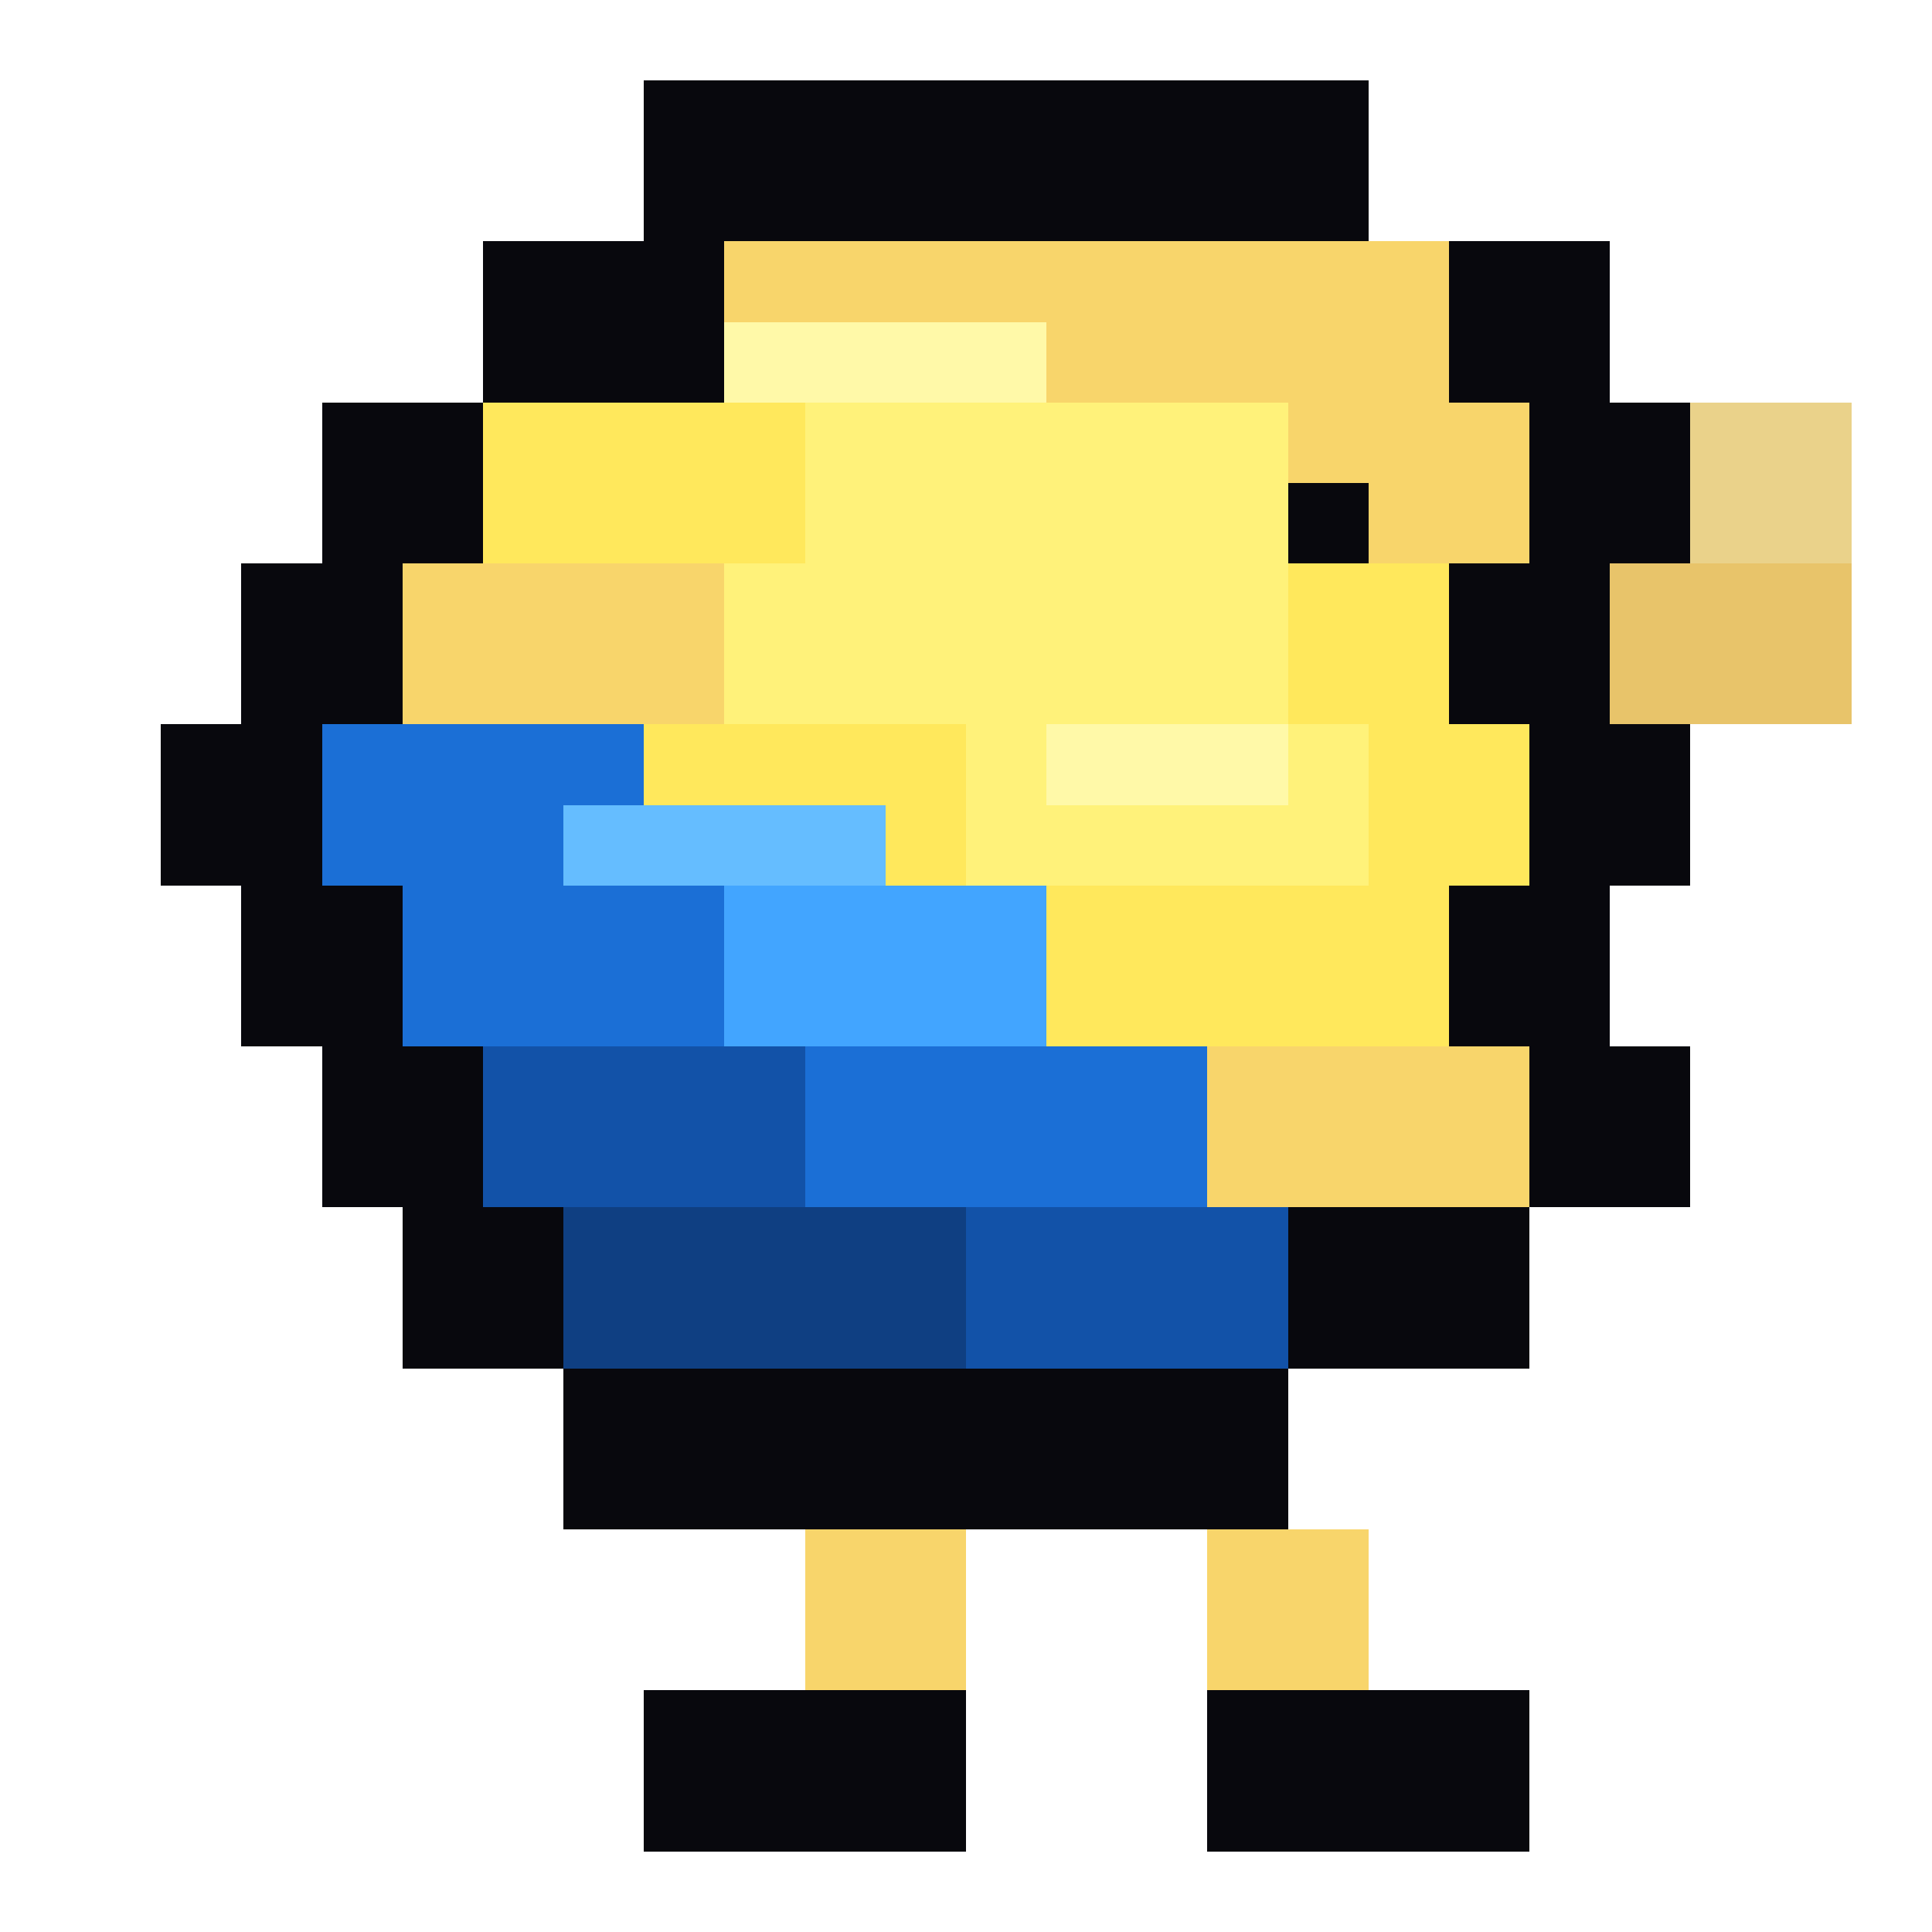
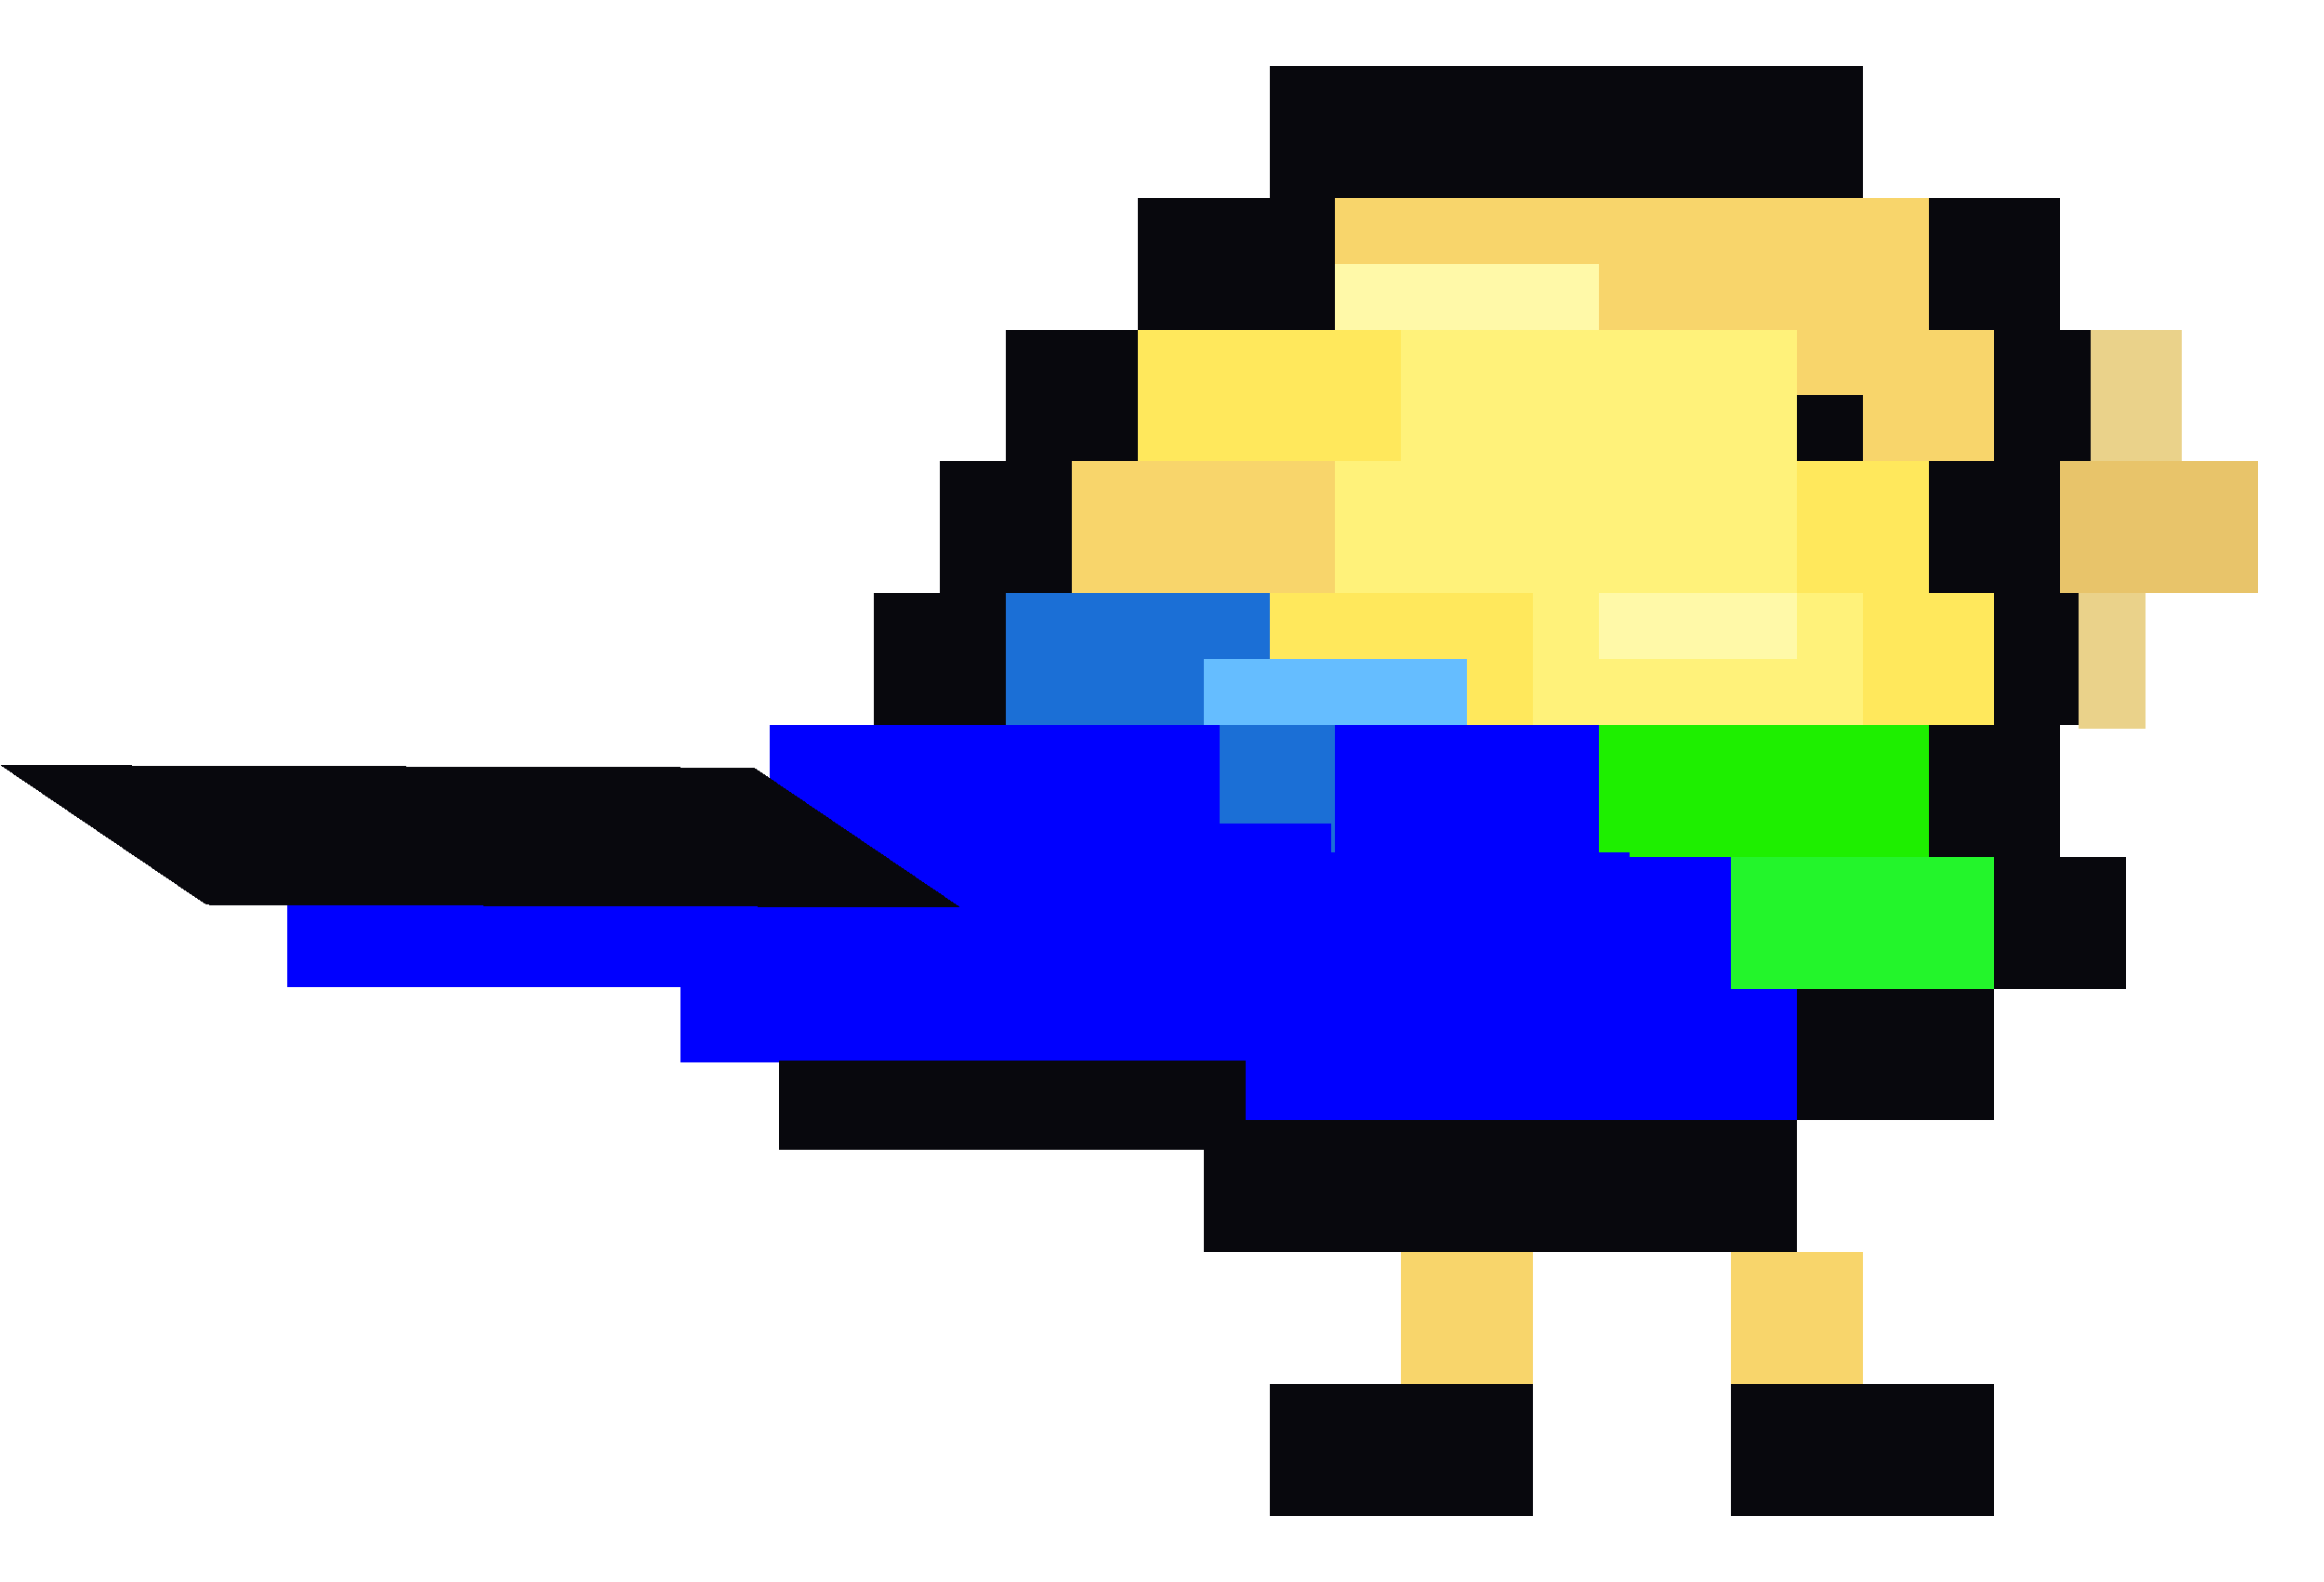
- <svg xmlns="http://www.w3.org/2000/svg" viewBox="0 0 48 48" shape-rendering="crispEdges">
-   <rect width="48" height="48" fill="none" />
-   <rect x="16" y="2" width="18" height="4" fill="#08080d" />
-   <rect x="12" y="6" width="6" height="4" fill="#08080d" />
-   <rect x="18" y="6" width="18" height="4" fill="#f8d56b" />
-   <rect x="36" y="6" width="4" height="4" fill="#08080d" />
-   <rect x="8" y="10" width="4" height="4" fill="#08080d" />
-   <rect x="12" y="10" width="8" height="4" fill="#ffe85c" />
-   <rect x="20" y="10" width="12" height="4" fill="#fff27a" />
-   <rect x="32" y="10" width="6" height="4" fill="#f8d56b" />
-   <rect x="38" y="10" width="4" height="4" fill="#08080d" />
-   <rect x="42" y="10" width="4" height="4" fill="#ead28a" />
-   <rect x="6" y="14" width="4" height="4" fill="#08080d" />
-   <rect x="10" y="14" width="8" height="4" fill="#f8d56b" />
-   <rect x="18" y="14" width="14" height="4" fill="#fff27a" />
-   <rect x="32" y="14" width="4" height="4" fill="#ffe85c" />
-   <rect x="36" y="14" width="4" height="4" fill="#08080d" />
-   <rect x="40" y="14" width="6" height="4" fill="#e8c46a" />
-   <rect x="4" y="18" width="4" height="4" fill="#08080d" />
-   <rect x="8" y="18" width="8" height="4" fill="#1b6fd6" />
-   <rect x="16" y="18" width="8" height="4" fill="#ffe85c" />
-   <rect x="24" y="18" width="10" height="4" fill="#fff27a" />
-   <rect x="34" y="18" width="4" height="4" fill="#ffe85c" />
-   <rect x="38" y="18" width="4" height="4" fill="#08080d" />
-   <rect x="6" y="22" width="4" height="4" fill="#08080d" />
-   <rect x="10" y="22" width="8" height="4" fill="#1b6fd6" />
-   <rect x="18" y="22" width="8" height="4" fill="#42a5ff" />
-   <rect x="26" y="22" width="10" height="4" fill="#ffe85c" />
-   <rect x="36" y="22" width="4" height="4" fill="#08080d" />
-   <rect x="8" y="26" width="4" height="4" fill="#08080d" />
-   <rect x="12" y="26" width="8" height="4" fill="#1252a8" />
-   <rect x="20" y="26" width="10" height="4" fill="#1b6fd6" />
-   <rect x="30" y="26" width="8" height="4" fill="#f8d56b" />
-   <rect x="38" y="26" width="4" height="4" fill="#08080d" />
-   <rect x="10" y="30" width="4" height="4" fill="#08080d" />
-   <rect x="14" y="30" width="10" height="4" fill="#0f3f82" />
-   <rect x="24" y="30" width="8" height="4" fill="#1252a8" />
-   <rect x="32" y="30" width="6" height="4" fill="#08080d" />
-   <rect x="14" y="34" width="4" height="4" fill="#08080d" />
-   <rect x="18" y="34" width="14" height="4" fill="#08080d" />
-   <rect x="20" y="38" width="4" height="4" fill="#f8d56b" />
-   <rect x="30" y="38" width="4" height="4" fill="#f8d56b" />
-   <rect x="16" y="42" width="8" height="4" fill="#08080d" />
-   <rect x="30" y="42" width="8" height="4" fill="#08080d" />
-   <rect x="32" y="12" width="2" height="2" fill="#08080d" />
-   <rect x="18" y="8" width="8" height="2" fill="#fff9a8" />
-   <rect x="26" y="18" width="6" height="2" fill="#fff9a8" />
-   <rect x="14" y="20" width="8" height="2" fill="#65bdff" />
+ <svg xmlns="http://www.w3.org/2000/svg" viewBox="0 0 70.517 48" shape-rendering="crispEdges" version="1.1" id="svg47" width="70.517" height="48">
+   <defs id="defs47" />
+   <rect width="48" height="48" fill="none" id="rect1" x="22.517" y="0" />
+   <rect x="38.517" y="2" width="18" height="4" fill="#08080d" id="rect2" />
+   <rect x="34.517" y="6" width="6" height="4" fill="#08080d" id="rect3" />
+   <rect x="40.517" y="6" width="18" height="4" fill="#f8d56b" id="rect4" />
+   <rect x="58.517" y="6" width="4" height="4" fill="#08080d" id="rect5" />
+   <rect x="30.517" y="10" width="4" height="4" fill="#08080d" id="rect6" />
+   <rect x="34.517" y="10" width="8" height="4" fill="#ffe85c" id="rect7" />
+   <rect x="42.517" y="10" width="12" height="4" fill="#fff27a" id="rect8" />
+   <rect x="54.517" y="10" width="6" height="4" fill="#f8d56b" id="rect9" />
+   <rect x="60.517" y="10" width="4" height="4" fill="#08080d" id="rect10" />
+   <rect x="63.446" y="10" width="2.751" height="4" fill="#ead28a" id="rect11" style="stroke-width:0.829" />
+   <rect x="28.517" y="14" width="4" height="4" fill="#08080d" id="rect12" />
+   <rect x="32.517" y="14" width="8" height="4" fill="#f8d56b" id="rect13" />
+   <rect x="40.517" y="14" width="14" height="4" fill="#fff27a" id="rect14" />
+   <rect x="54.517" y="14" width="4" height="4" fill="#ffe85c" id="rect15" />
+   <rect x="58.517" y="14" width="4" height="4" fill="#08080d" id="rect16" />
+   <rect x="62.517" y="14" width="6" height="4" fill="#e8c46a" id="rect17" />
+   <rect x="26.517" y="18" width="4" height="4" fill="#08080d" id="rect18" />
+   <rect x="30.517" y="18" width="8" height="4" fill="#1b6fd6" id="rect19" />
+   <rect x="38.517" y="18" width="8" height="4" fill="#ffe85c" id="rect20" />
+   <rect x="46.517" y="18" width="10" height="4" fill="#fff27a" id="rect21" />
+   <rect x="56.517" y="18" width="4" height="4" fill="#ffe85c" id="rect22" />
+   <rect x="60.517" y="18" width="4" height="4" fill="#08080d" id="rect23" />
+   <rect x="28.517" y="22" width="4" height="4" fill="#08080d" id="rect24" />
+   <rect x="32.517" y="22" width="8" height="4" fill="#1b6fd6" id="rect25" />
+   <rect x="40.517" y="22" width="8" height="4" fill="#42a5ff" id="rect26" style="fill:#0000ff" />
+   <rect x="48.517" y="22" width="10" height="4" fill="#ffe85c" id="rect27" style="fill:#1eef00;fill-opacity:1" />
+   <rect x="58.517" y="22" width="4" height="4" fill="#08080d" id="rect28" />
+   <rect x="30.517" y="26" width="4" height="4" fill="#08080d" id="rect29" />
+   <rect x="34.517" y="26" width="8" height="4" fill="#1252a8" id="rect30" />
+   <rect x="42.517" y="26" width="10" height="4" fill="#1b6fd6" id="rect31" style="fill:#0000ff" />
+   <rect x="52.517" y="26" width="8" height="4" fill="#f8d56b" id="rect32" style="fill:#23f52b;fill-opacity:1" />
+   <rect x="60.517" y="26" width="4" height="4" fill="#08080d" id="rect33" />
+   <rect x="32.517" y="30" width="4" height="4" fill="#08080d" id="rect34" />
+   <rect x="36.517" y="30" width="10" height="4" fill="#0f3f82" id="rect35" style="fill:#0000ff" />
+   <rect x="46.517" y="30" width="8" height="4" fill="#1252a8" id="rect36" style="fill:#0000ff" />
+   <rect x="54.517" y="30" width="6" height="4" fill="#08080d" id="rect37" />
+   <rect x="36.517" y="34" width="4" height="4" fill="#08080d" id="rect38" />
+   <rect x="40.517" y="34" width="14" height="4" fill="#08080d" id="rect39" />
+   <rect x="42.517" y="38" width="4" height="4" fill="#f8d56b" id="rect40" />
+   <rect x="52.517" y="38" width="4" height="4" fill="#f8d56b" id="rect41" />
+   <rect x="38.517" y="42" width="8" height="4" fill="#08080d" id="rect42" />
+   <rect x="52.517" y="42" width="8" height="4" fill="#08080d" id="rect43" />
+   <rect x="54.517" y="12" width="2" height="2" fill="#08080d" id="rect44" />
+   <rect x="40.517" y="8" width="8" height="2" fill="#fff9a8" id="rect45" />
+   <rect x="48.517" y="18" width="6" height="2" fill="#fff9a8" id="rect46" />
+   <rect x="36.517" y="20" width="8" height="2" fill="#65bdff" id="rect47" />
+   <rect x="27.517" y="25.238" width="6.974" height="3.762" fill="#08080d" id="rect29-5" style="stroke-width:1.281" />
+   <rect x="23.365" y="22" width="13.636" height="4" fill="#08080d" id="rect29-1" style="fill:#0000ff;stroke-width:1.846" />
+   <rect x="8.722" y="25" width="31.658" height="4.952" fill="#08080d" id="rect29-11" style="fill:#0000ff;stroke-width:3.13" />
+   <rect x="20.636" y="25.87" width="28.803" height="6.379" fill="#08080d" id="rect29-11-9" style="fill:#0000ff;stroke-width:3.389" />
+   <rect x="23.636" y="32.19" width="14.171" height="2.691" fill="#08080d" id="rect29-2" style="opacity:1;stroke-width:1.544" />
+   <rect x="-34.417" y="41.58" width="22.885" height="7.564" fill="#08080d" id="rect29-2-8" style="stroke-width:3.289" transform="matrix(0.9999943,0.00338967,0.8277357,0.5611181,0,0)" />
+   <rect x="63.067" y="18" width="2.037" height="4.119" fill="#ead28a" id="rect11-6" style="stroke-width:0.724" />
</svg>
